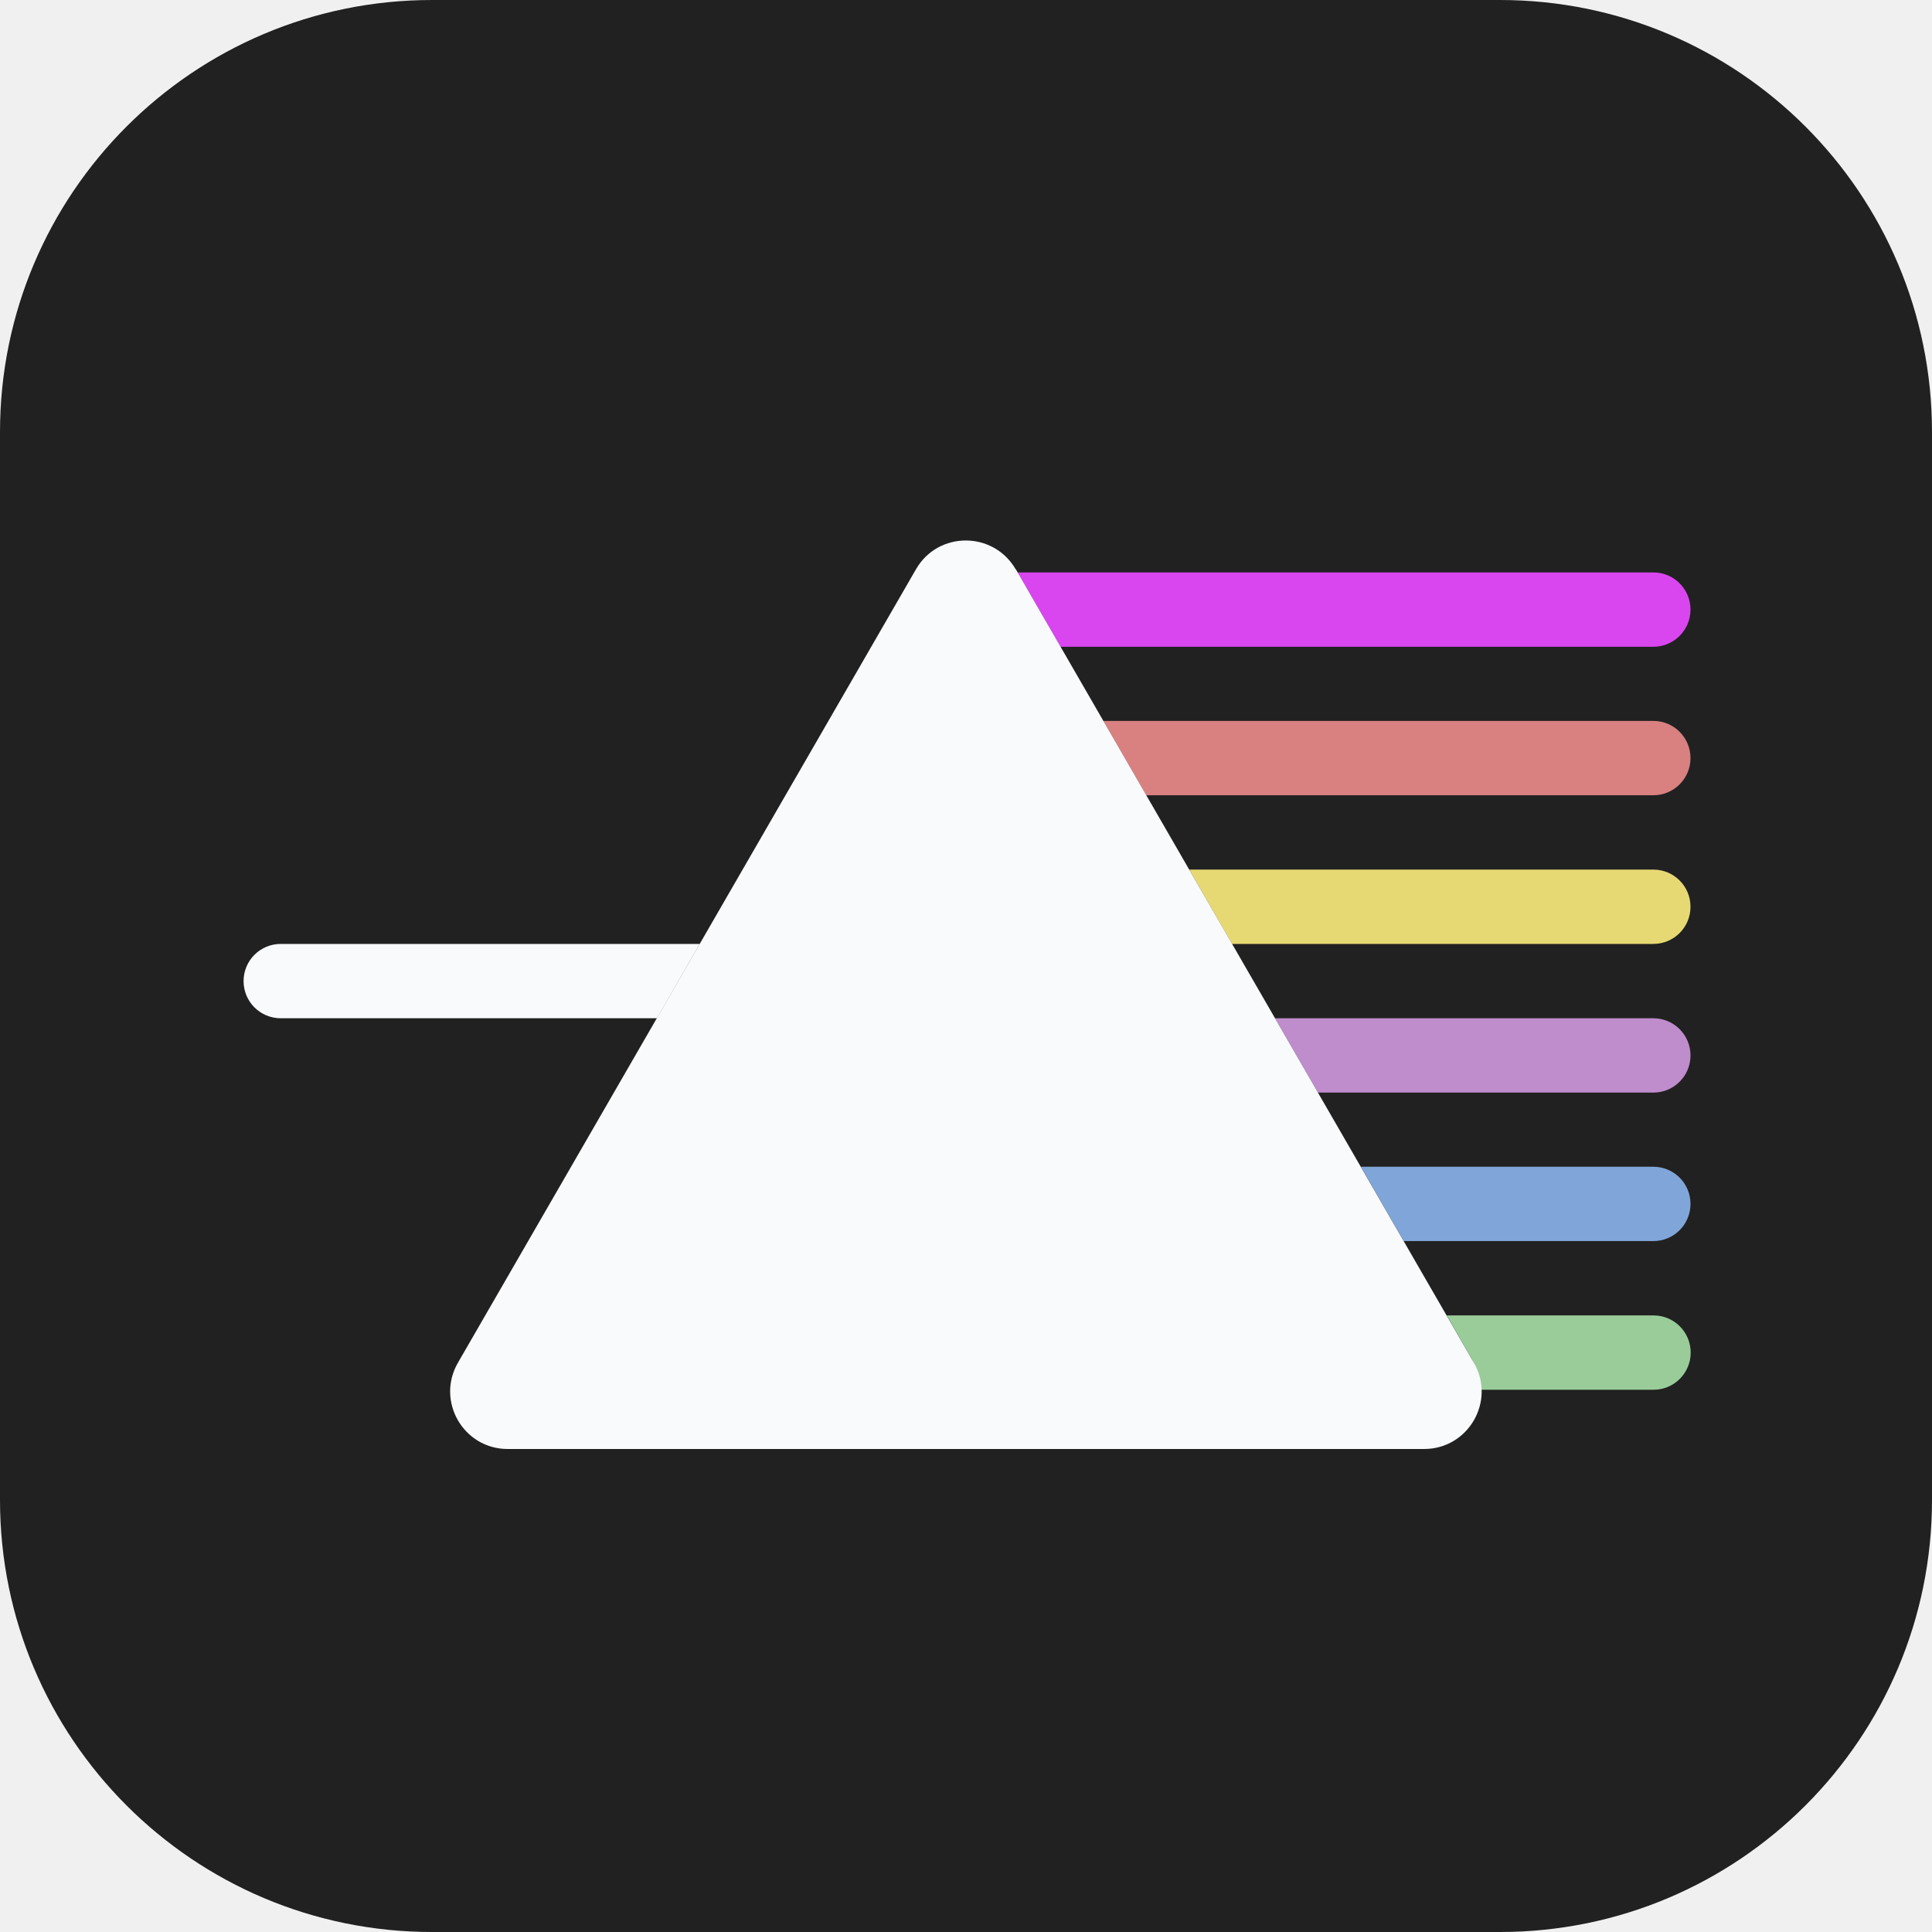
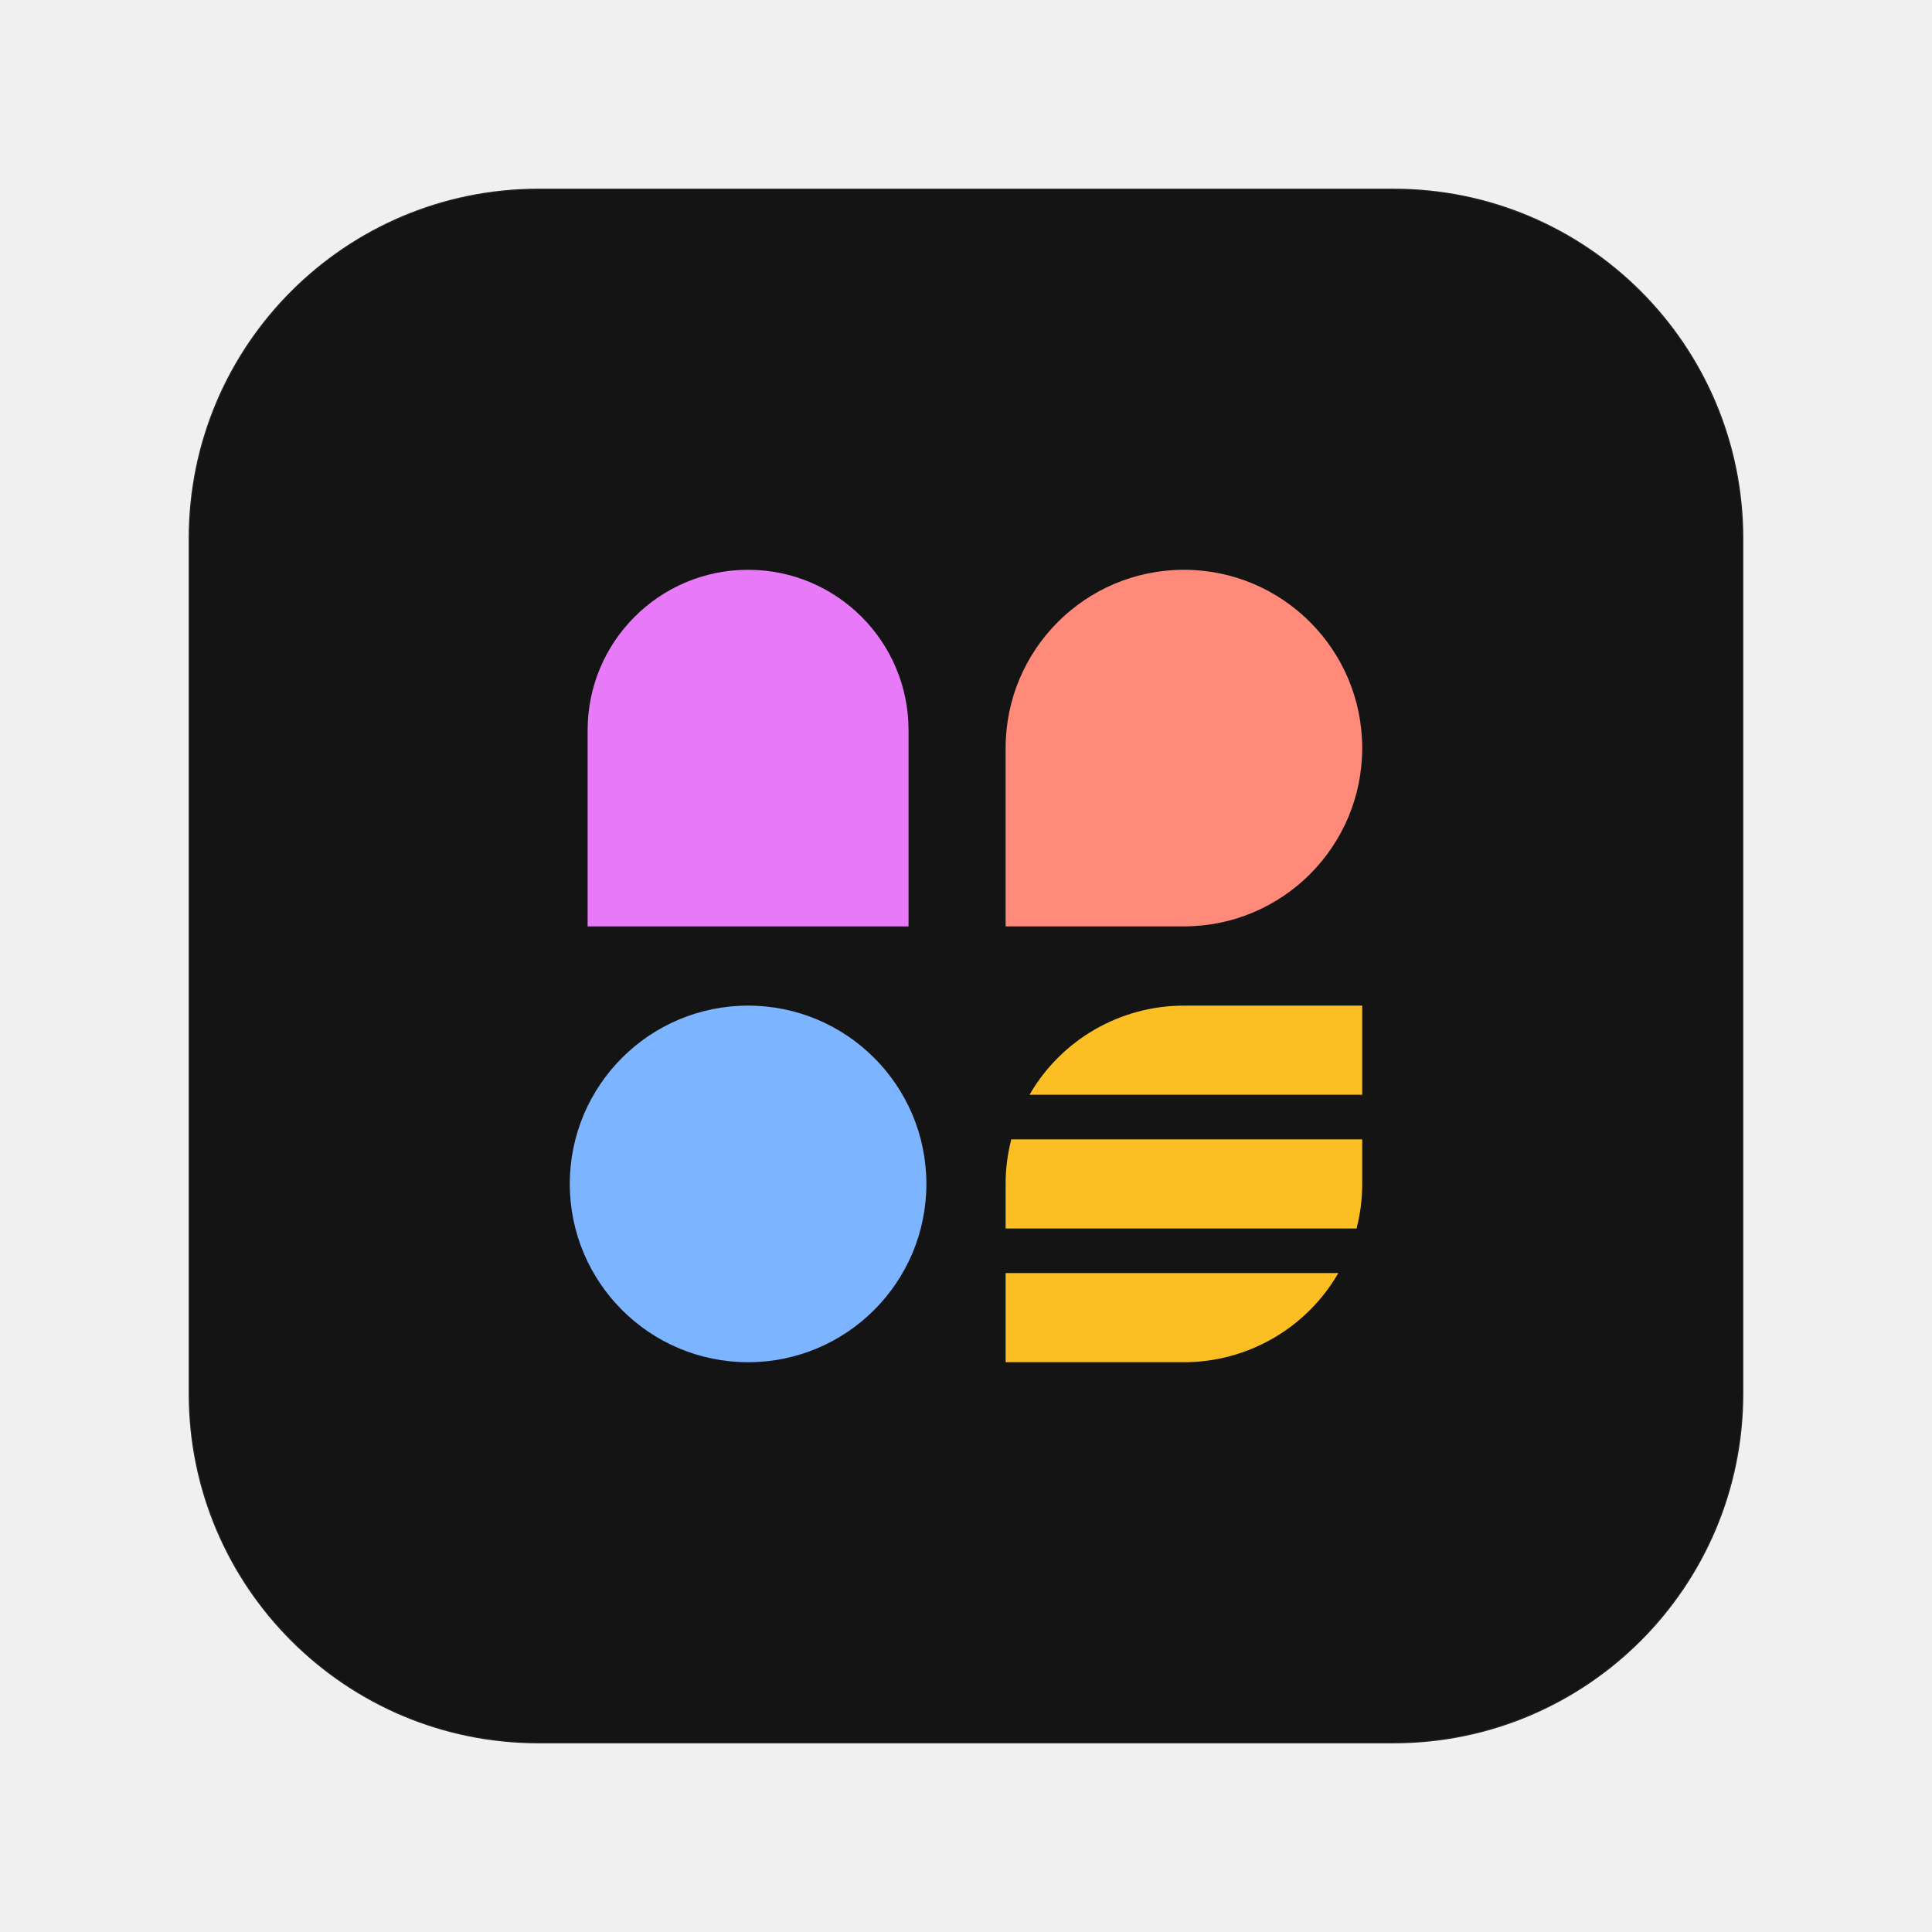
- <svg xmlns="http://www.w3.org/2000/svg" id="Layer_1" version="1.1" viewBox="0 0 1024 1024">
-   <defs>
-     <style>
-       .st0 {
-         fill: #f8fafc;
-       }
- 
-       .st1 {
-         fill: #212121;
-       }
- 
-       .st2 {
-         fill: #80a6d9;
-       }
- 
-       .st3 {
-         fill: #d98080;
-       }
- 
-       .st4 {
-         fill: #e6d973;
-       }
- 
-       .st5 {
-         fill: #9c9;
-       }
- 
-       .st6 {
-         fill: #bf8ccc;
-       }
- 
-       .st7 {
-         fill: #d946ef;
-       }
-     </style>
-   </defs>
-   <rect class="st1" width="1024" height="1024" rx="229" ry="229" />
-   <g>
-     <path class="st5" d="M783.4,728.6c.6,2.7.9,5.4.9,8h92.1c10.9,0,19.7-8.8,19.7-19.7h0c0-10.9-8.8-19.7-19.7-19.7h-109.6l13.1,22.8c1.6,2.8,2.8,5.7,3.5,8.6Z" />
-     <path class="st2" d="M744,657.8h132.3c10.9,0,19.7-8.8,19.7-19.7h0c0-10.9-8.8-19.7-19.7-19.7h-155l18.1,31.4,4.6,8Z" />
-     <path class="st6" d="M698.5,579.1h177.8c10.9,0,19.7-8.8,19.7-19.7h0c0-10.9-8.8-19.7-19.7-19.7h-200.5l18.1,31.4,4.6,8Z" />
-     <path class="st4" d="M653,500.3h223.3c10.9,0,19.7-8.8,19.7-19.7h0c0-10.9-8.8-19.7-19.7-19.7h-246l18.1,31.4,4.6,8Z" />
-     <path class="st3" d="M607.6,421.5h268.7c10.9,0,19.7-8.8,19.7-19.7h0c0-10.9-8.8-19.7-19.7-19.7h-291.5l18.1,31.4,4.6,8Z" />
-     <path class="st7" d="M896,323.1c0-10.9-8.8-19.7-19.7-19.7h-337c.1.2.3.4.4.6l17.8,30.8h0l4.6,8h314.2c10.9,0,19.7-8.8,19.7-19.7h0Z" />
+ <svg xmlns="http://www.w3.org/2000/svg" width="1024" height="1024" viewBox="0 0 1024 1024">
+   <g id="tile">
+     <path id="tile-fill" d="M285.4,100H738.6A185.4,185.4 0 0 1 924,285.4V738.6A185.4,185.4 0 0 1 738.6,924H285.4A185.4,185.4 0 0 1 100,738.6V285.4A185.4,185.4 0 0 1 285.4,100Z" fill="#141414" />
+     <path id="tile-edge" d="M285.4,100H738.6A185.4,185.4 0 0 1 924,285.4V738.6A185.4,185.4 0 0 1 738.6,924H285.4A185.4,185.4 0 0 1 100,738.6V285.4A185.4,185.4 0 0 1 285.4,100Z" fill="none" stroke="#FFFFFF" stroke-opacity="0.08" stroke-width="1" />
  </g>
-   <path class="st0" d="M538.4,301.7l242.8,420.6c11.7,20.3-2.9,45.7-26.4,45.7h-485.7c-23.5,0-38.1-25.4-26.4-45.7l242.8-420.6c11.7-20.3,41-20.3,52.8,0Z" />
-   <path class="st0" d="M370.9,500.3h-222.1c-10.9,0-19.7,8.8-19.7,19.7h0c0,10.9,8.8,19.7,19.7,19.7h199.4l22.7-39.4Z" />
+   <g id="glyph">
+     <path id="cell-mood-arch" d="M311.45,491V387.05A85.05,85.05 0 0 1 481.55,387.05V491Z" fill="#E879F9" />
+     <path id="cell-story-bubble" d="M627.5,302A94.5,94.5 0 0 1 722,396.5A94.5,94.5 0 0 1 627.5,491H533V396.5A94.5,94.5 0 0 1 627.5,302Z" fill="#FF8A7A" />
+     <path id="cell-images-circle" d="M302,627.5A94.5,94.5 0 1 1 491,627.5A94.5,94.5 0 1 1 302,627.5Z" fill="#7CB4FF" />
+     <path id="cell-stack-bar-1" d="M627.5,533H722V580.25H545.661A94.5,94.5 0 0 1 627.5,533Z" fill="#FBBF24" />
+     <path id="cell-stack-bar-2" d="M536.001,603.875H722V627.5A94.5,94.5 0 0 1 718.999,651.125H533V627.5A94.5,94.5 0 0 1 536.001,603.875Z" fill="#FBBF24" />
+     <path id="cell-stack-bar-3" d="M533,674.75H709.339A94.5,94.5 0 0 1 627.5,722H533Z" fill="#FBBF24" />
+   </g>
</svg>
